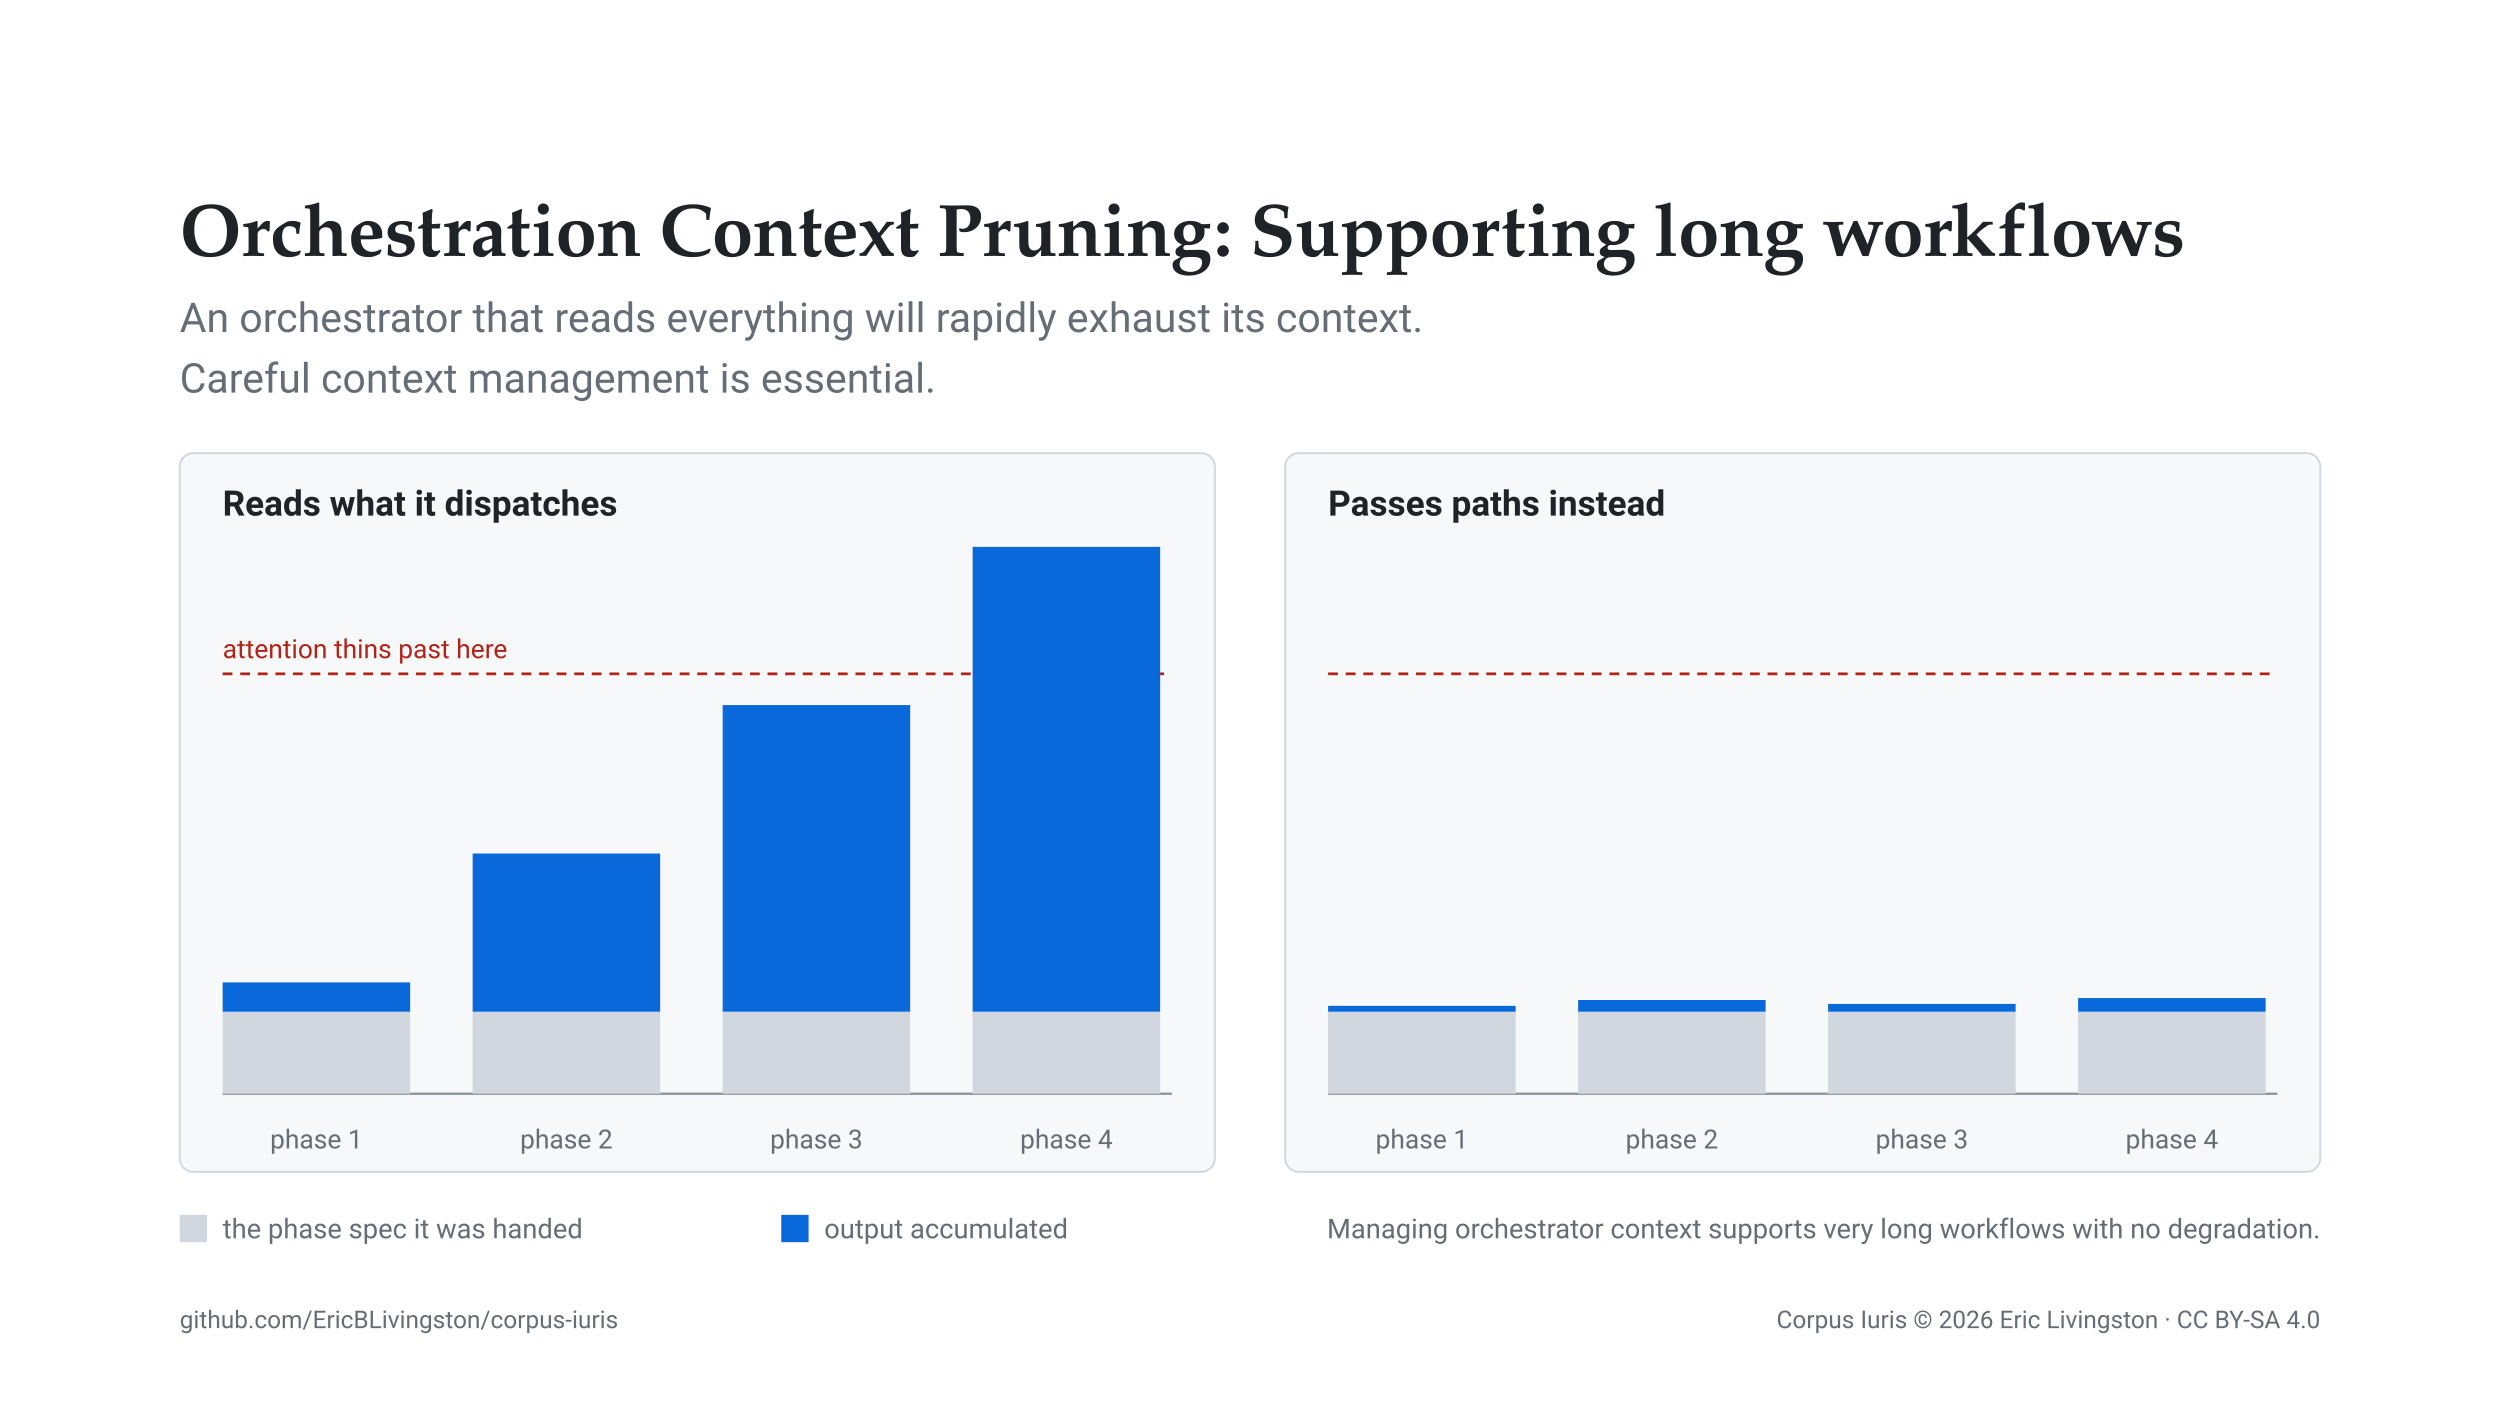
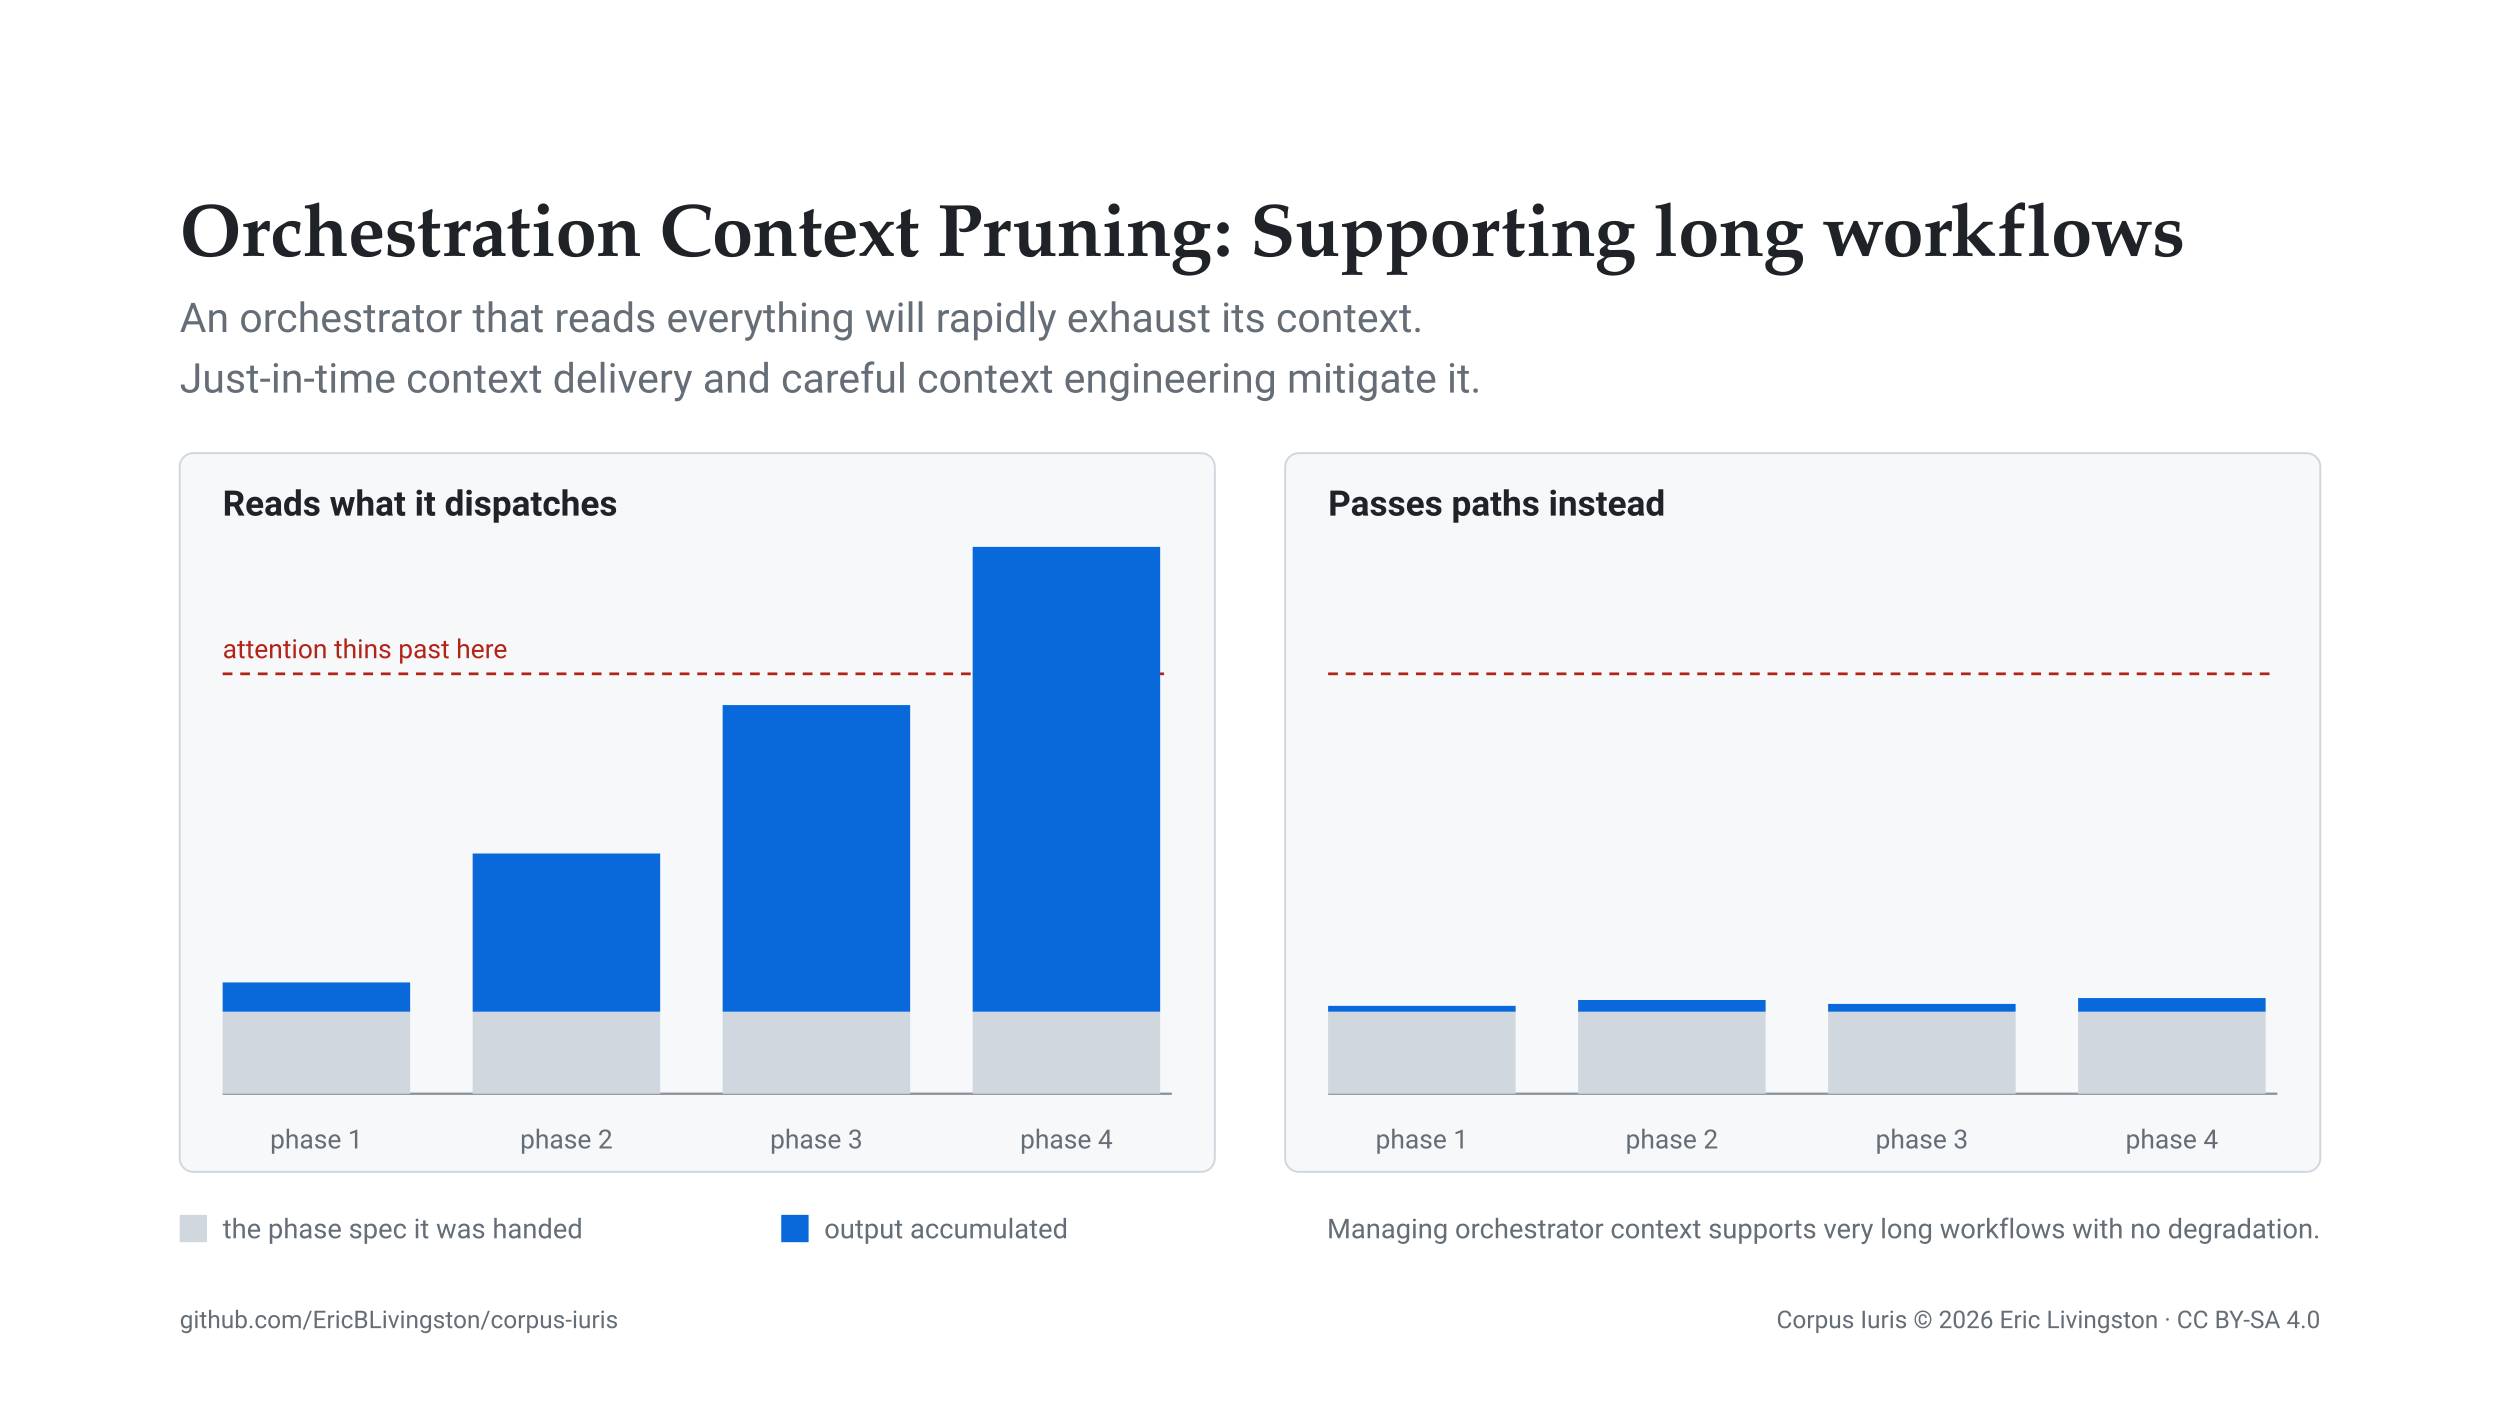
<svg xmlns="http://www.w3.org/2000/svg" viewBox="0 0 1280 720" width="1280" height="720" role="img" aria-labelledby="t d">
  <style>
  text{font-family:ui-sans-serif,-apple-system,"Segoe UI",Roboto,Helvetica,Arial,sans-serif}
  .title{font-family:Palatino,"Palatino Linotype","Book Antiqua",Georgia,"Times New Roman",serif;font-weight:600;letter-spacing:-.006em}
  .ink{fill:#1f2328}.mut{fill:#656d76}.kome{fill:#b42318}
  .panel{fill:#f6f8fa;stroke:#d0d7de}
  .plan{fill:#d0d7de}
  .out{fill:#0969da}
  .axis{stroke:#8c959f;stroke-width:1.2}
  .lim{stroke:#b42318;stroke-width:1.4;stroke-dasharray:5 4}
  @media (prefers-color-scheme:dark){
    .ink{fill:#e6edf3}.mut{fill:#8b949e}.kome{fill:#ff7b72}
    .panel{fill:#161b22;stroke:#30363d}
    .plan{fill:#30363d}.out{fill:#58a6ff}
    .axis{stroke:#6e7681}.lim{stroke:#ff7b72}
  }
</style>
  <text x="92" y="131" class="ink title" font-size="38">Orchestration Context Pruning: Supporting long workflows</text>
  <text x="92" y="170" class="mut" font-size="21">An orchestrator that reads everything will rapidly exhaust its context.</text>
-   <text x="92" y="201" class="mut" font-size="21">Careful context management is essential.</text>
+   <text x="92" y="201" class="mut" font-size="21">Just-in-time context delivery and careful context engineering mitigate it.</text>
  <rect class="panel" x="92" y="232" width="530" height="368" rx="7" />
  <text x="114" y="264" class="ink" font-size="18" font-weight="600">Reads what it dispatches</text>
  <line class="lim" x1="114" y1="345" x2="600" y2="345" />
  <text x="114" y="337" class="kome" font-size="13.5">attention thins past here</text>
  <line class="axis" x1="114" y1="560" x2="600" y2="560" />
  <rect class="plan" x="114" y="518" width="96" height="42" />
  <rect class="out" x="114" y="503" width="96" height="15" />
  <rect class="plan" x="242" y="518" width="96" height="42" />
  <rect class="out" x="242" y="437" width="96" height="81" />
  <rect class="plan" x="370" y="518" width="96" height="42" />
  <rect class="out" x="370" y="361" width="96" height="157" />
  <rect class="plan" x="498" y="518" width="96" height="42" />
  <rect class="out" x="498" y="280" width="96" height="238" />
  <text x="162" y="588" class="mut" font-size="13.5" text-anchor="middle">phase 1</text>
  <text x="290" y="588" class="mut" font-size="13.5" text-anchor="middle">phase 2</text>
  <text x="418" y="588" class="mut" font-size="13.5" text-anchor="middle">phase 3</text>
  <text x="546" y="588" class="mut" font-size="13.5" text-anchor="middle">phase 4</text>
  <rect class="panel" x="658" y="232" width="530" height="368" rx="7" />
  <text x="680" y="264" class="ink" font-size="18" font-weight="600">Passes paths instead</text>
  <line class="lim" x1="680" y1="345" x2="1166" y2="345" />
  <line class="axis" x1="680" y1="560" x2="1166" y2="560" />
  <rect class="plan" x="680" y="518" width="96" height="42" />
  <rect class="out" x="680" y="515" width="96" height="3" />
  <rect class="plan" x="808" y="518" width="96" height="42" />
  <rect class="out" x="808" y="512" width="96" height="6" />
  <rect class="plan" x="936" y="518" width="96" height="42" />
  <rect class="out" x="936" y="514" width="96" height="4" />
  <rect class="plan" x="1064" y="518" width="96" height="42" />
  <rect class="out" x="1064" y="511" width="96" height="7" />
  <text x="728" y="588" class="mut" font-size="13.5" text-anchor="middle">phase 1</text>
  <text x="856" y="588" class="mut" font-size="13.5" text-anchor="middle">phase 2</text>
  <text x="984" y="588" class="mut" font-size="13.5" text-anchor="middle">phase 3</text>
  <text x="1112" y="588" class="mut" font-size="13.5" text-anchor="middle">phase 4</text>
  <rect class="plan" x="92" y="622" width="14" height="14" />
  <text x="114" y="634" class="mut" font-size="14">the phase spec it was handed</text>
  <rect class="out" x="400" y="622" width="14" height="14" />
  <text x="422" y="634" class="mut" font-size="14">output accumulated</text>
  <text x="1188" y="634" class="mut" font-size="14" text-anchor="end">Managing orchestrator context supports very long workflows with no degradation.</text>
  <text x="92" y="680" class="mut" font-size="12.5">github.com/EricBLivingston/corpus-iuris</text>
  <text x="1188" y="680" class="mut" font-size="12.5" text-anchor="end">Corpus Iuris © 2026 Eric Livingston · CC BY-SA 4.0</text>
</svg>
